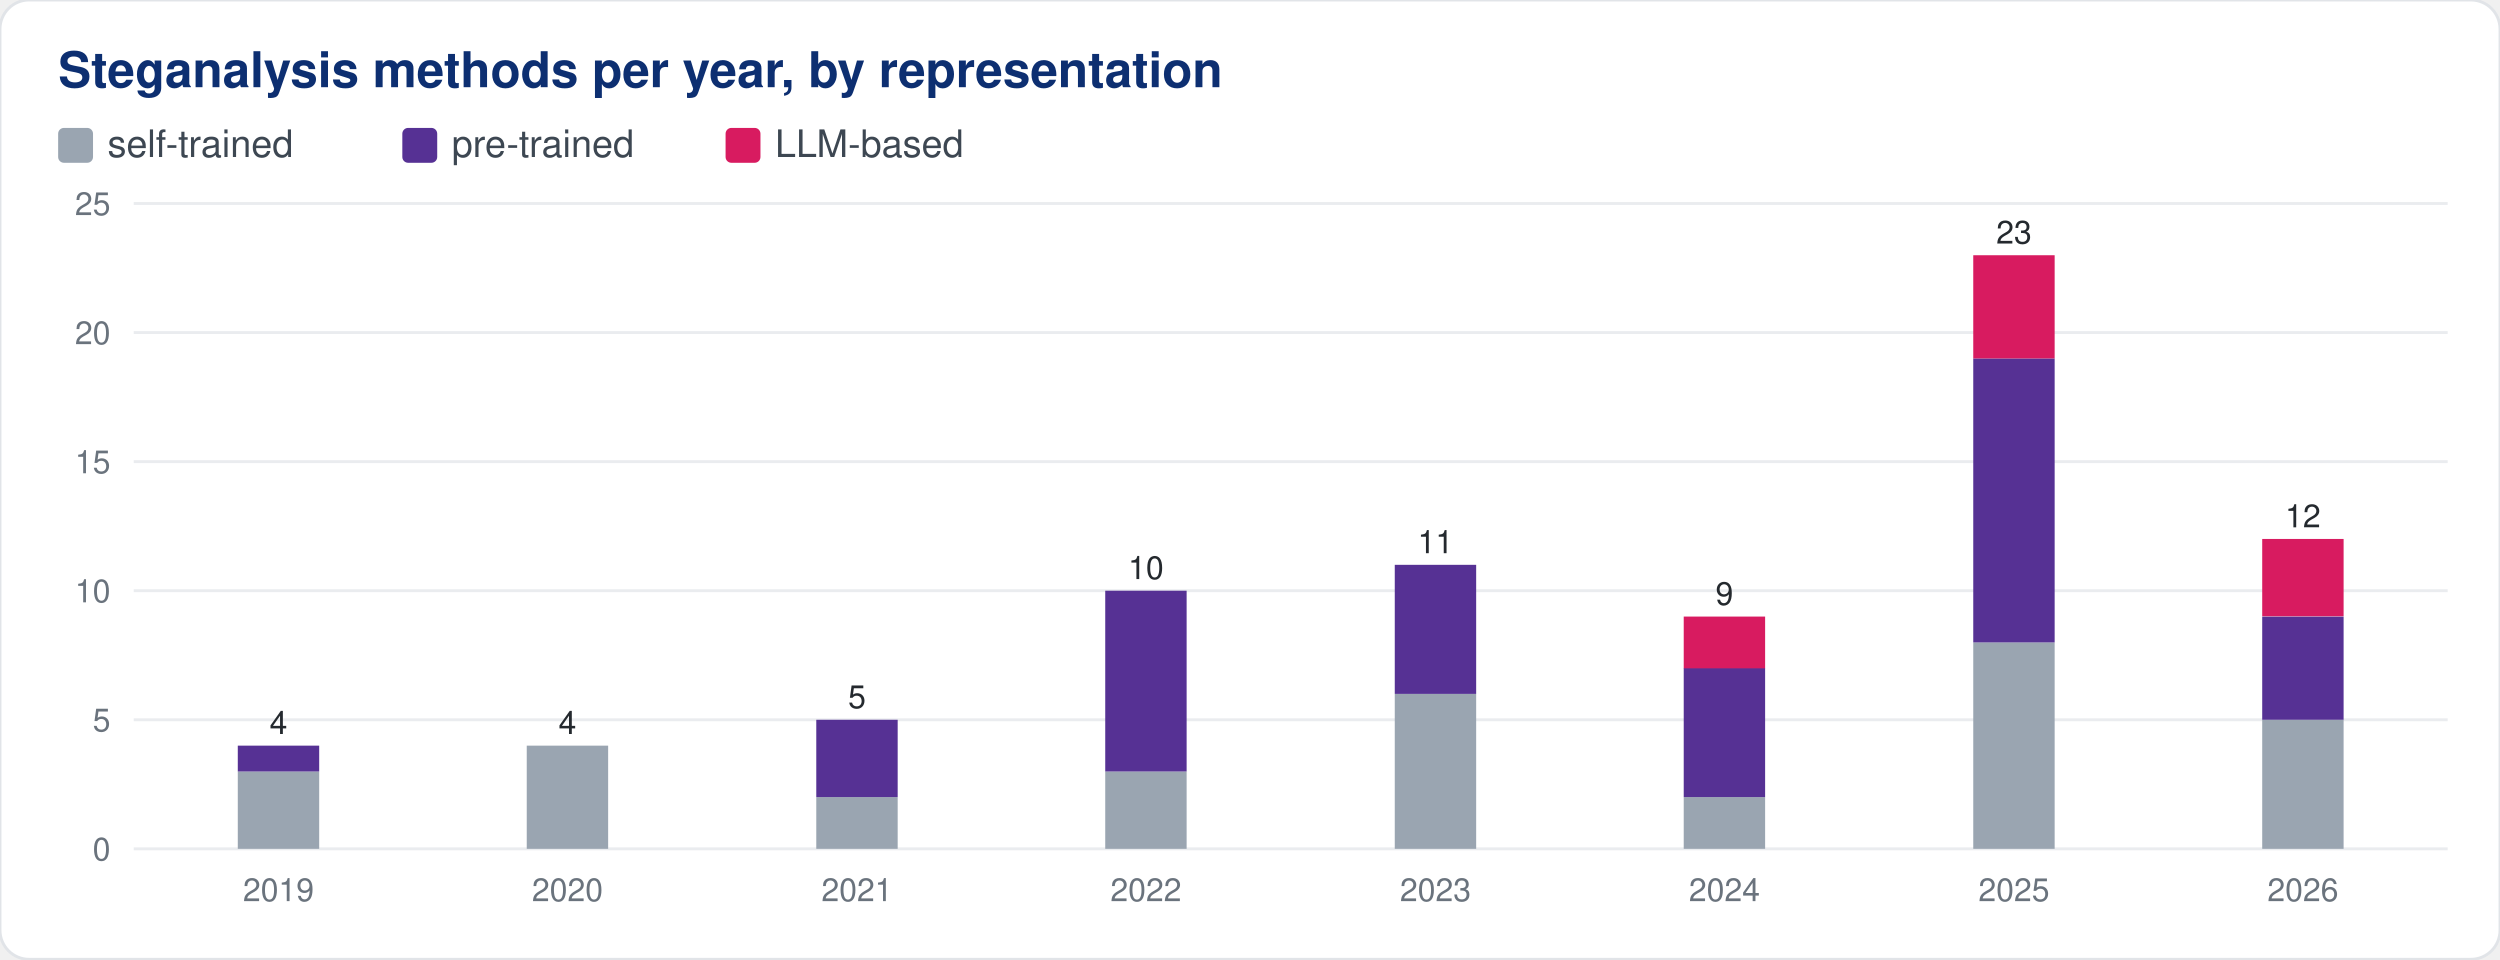
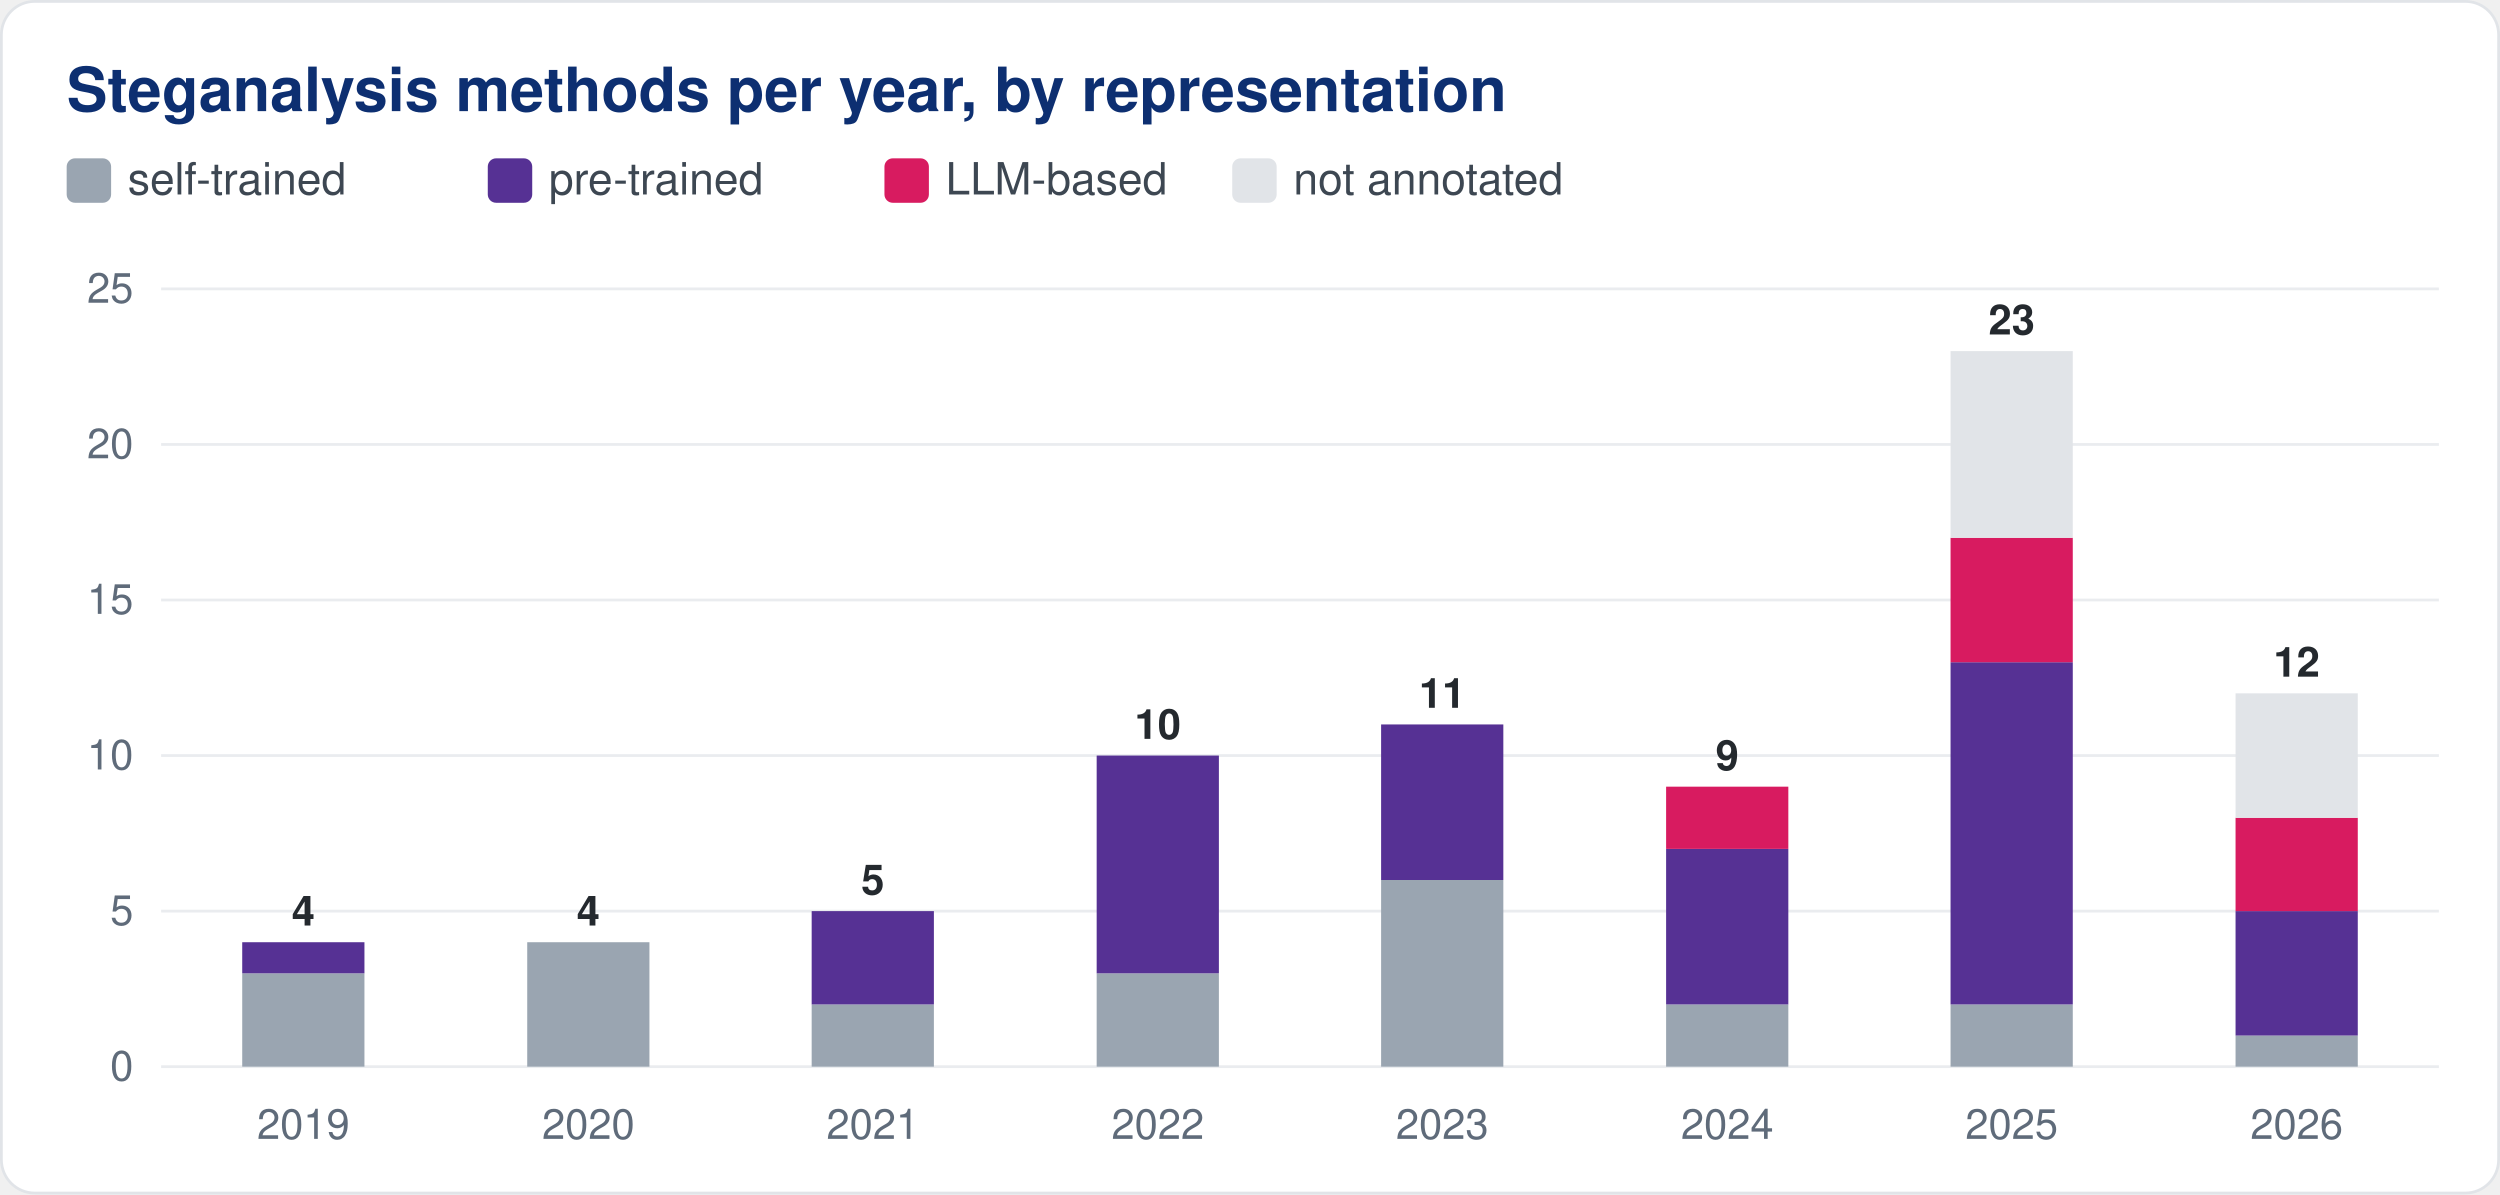
- <svg xmlns="http://www.w3.org/2000/svg" width="860" height="330" viewBox="0 0 860 330" font-family="-apple-system, BlinkMacSystemFont, 'Segoe UI', Helvetica, Arial, sans-serif">
-   <rect width="860" height="330" rx="10" fill="#ffffff" stroke="#e1e4e8" />
-   <text x="20" y="30" font-size="17" font-weight="600" fill="#0D2F71">Steganalysis methods per year, by representation</text>
-   <rect x="20" y="44" width="12" height="12" rx="2" fill="#9AA5B1" />
-   <text x="37" y="54" font-size="13" fill="#3d4752">self-trained</text>
-   <rect x="138.4" y="44" width="12" height="12" rx="2" fill="#563194" />
-   <text x="155.4" y="54" font-size="13" fill="#3d4752">pre-trained</text>
-   <rect x="249.6" y="44" width="12" height="12" rx="2" fill="#D81B60" />
-   <text x="266.6" y="54" font-size="13" fill="#3d4752">LLM-based</text>
-   <line x1="46" x2="842" y1="292.0" y2="292.0" stroke="#eaecef" />
-   <text x="38" y="296.0" font-size="11" fill="#6a737d" text-anchor="end">0</text>
-   <line x1="46" x2="842" y1="247.6" y2="247.6" stroke="#eaecef" />
-   <text x="38" y="251.6" font-size="11" fill="#6a737d" text-anchor="end">5</text>
-   <line x1="46" x2="842" y1="203.2" y2="203.2" stroke="#eaecef" />
-   <text x="38" y="207.2" font-size="11" fill="#6a737d" text-anchor="end">10</text>
-   <line x1="46" x2="842" y1="158.8" y2="158.8" stroke="#eaecef" />
-   <text x="38" y="162.8" font-size="11" fill="#6a737d" text-anchor="end">15</text>
-   <line x1="46" x2="842" y1="114.4" y2="114.4" stroke="#eaecef" />
-   <text x="38" y="118.4" font-size="11" fill="#6a737d" text-anchor="end">20</text>
-   <line x1="46" x2="842" y1="70.0" y2="70.0" stroke="#eaecef" />
-   <text x="38" y="74.0" font-size="11" fill="#6a737d" text-anchor="end">25</text>
-   <rect x="81.8" y="265.4" width="28.0" height="26.6" fill="#9AA5B1" />
-   <rect x="81.8" y="256.5" width="28.0" height="8.9" fill="#563194" />
-   <text x="95.8" y="252.5" font-size="11" fill="#24292e" text-anchor="middle">4</text>
-   <text x="95.8" y="310" font-size="11" fill="#6a737d" text-anchor="middle">2019</text>
-   <rect x="181.2" y="256.5" width="28.0" height="35.5" fill="#9AA5B1" />
-   <text x="195.2" y="252.5" font-size="11" fill="#24292e" text-anchor="middle">4</text>
-   <text x="195.2" y="310" font-size="11" fill="#6a737d" text-anchor="middle">2020</text>
-   <rect x="280.8" y="274.2" width="28.0" height="17.8" fill="#9AA5B1" />
-   <rect x="280.8" y="247.6" width="28.0" height="26.6" fill="#563194" />
-   <text x="294.8" y="243.6" font-size="11" fill="#24292e" text-anchor="middle">5</text>
-   <text x="294.8" y="310" font-size="11" fill="#6a737d" text-anchor="middle">2021</text>
-   <rect x="380.2" y="265.4" width="28.0" height="26.6" fill="#9AA5B1" />
-   <rect x="380.2" y="203.2" width="28.0" height="62.2" fill="#563194" />
-   <text x="394.2" y="199.2" font-size="11" fill="#24292e" text-anchor="middle">10</text>
-   <text x="394.2" y="310" font-size="11" fill="#6a737d" text-anchor="middle">2022</text>
-   <rect x="479.8" y="238.7" width="28.0" height="53.3" fill="#9AA5B1" />
-   <rect x="479.8" y="194.3" width="28.0" height="44.4" fill="#563194" />
-   <text x="493.8" y="190.3" font-size="11" fill="#24292e" text-anchor="middle">11</text>
-   <text x="493.8" y="310" font-size="11" fill="#6a737d" text-anchor="middle">2023</text>
-   <rect x="579.2" y="274.2" width="28.0" height="17.8" fill="#9AA5B1" />
-   <rect x="579.2" y="229.8" width="28.0" height="44.4" fill="#563194" />
-   <rect x="579.2" y="212.1" width="28.0" height="17.8" fill="#D81B60" />
-   <text x="593.2" y="208.1" font-size="11" fill="#24292e" text-anchor="middle">9</text>
-   <text x="593.2" y="310" font-size="11" fill="#6a737d" text-anchor="middle">2024</text>
-   <rect x="678.8" y="221.0" width="28.0" height="71.0" fill="#9AA5B1" />
-   <rect x="678.8" y="123.3" width="28.0" height="97.7" fill="#563194" />
-   <rect x="678.8" y="87.8" width="28.0" height="35.5" fill="#D81B60" />
-   <text x="692.8" y="83.8" font-size="11" fill="#24292e" text-anchor="middle">23</text>
-   <text x="692.8" y="310" font-size="11" fill="#6a737d" text-anchor="middle">2025</text>
-   <rect x="778.2" y="247.6" width="28.0" height="44.4" fill="#9AA5B1" />
-   <rect x="778.2" y="212.1" width="28.0" height="35.5" fill="#563194" />
-   <rect x="778.2" y="185.4" width="28.0" height="26.6" fill="#D81B60" />
-   <text x="792.2" y="181.4" font-size="11" fill="#24292e" text-anchor="middle">12</text>
-   <text x="792.2" y="310" font-size="11" fill="#6a737d" text-anchor="middle">2026</text>
+ <svg xmlns="http://www.w3.org/2000/svg" width="900" height="430" viewBox="0 0 900 430" font-family="-apple-system, BlinkMacSystemFont, 'Segoe UI', Helvetica, Arial, sans-serif">
+   <rect x="0.5" y="0.5" width="899" height="429" rx="12" fill="#ffffff" stroke="#e1e4e8" />
+   <text x="24" y="40" font-size="22" font-weight="700" fill="#0D2F71">Steganalysis methods per year, by representation</text>
+   <rect x="24" y="57" width="16" height="16" rx="3" fill="#9AA5B1" />
+   <text x="46" y="70" font-size="16" fill="#3d4752">self-trained</text>
+   <rect x="175.6" y="57" width="16" height="16" rx="3" fill="#563194" />
+   <text x="197.6" y="70" font-size="16" fill="#3d4752">pre-trained</text>
+   <rect x="318.4" y="57" width="16" height="16" rx="3" fill="#D81B60" />
+   <text x="340.4" y="70" font-size="16" fill="#3d4752">LLM-based</text>
+   <rect x="443.6" y="57" width="16" height="16" rx="3" fill="#E1E4E8" />
+   <text x="465.6" y="70" font-size="16" fill="#3d4752">not annotated</text>
+   <line x1="58" x2="878" y1="384.0" y2="384.0" stroke="#eaecef" />
+   <text x="48" y="389.0" font-size="15" fill="#5f6b7a" text-anchor="end">0</text>
+   <line x1="58" x2="878" y1="328.0" y2="328.0" stroke="#eaecef" />
+   <text x="48" y="333.0" font-size="15" fill="#5f6b7a" text-anchor="end">5</text>
+   <line x1="58" x2="878" y1="272.0" y2="272.0" stroke="#eaecef" />
+   <text x="48" y="277.0" font-size="15" fill="#5f6b7a" text-anchor="end">10</text>
+   <line x1="58" x2="878" y1="216.0" y2="216.0" stroke="#eaecef" />
+   <text x="48" y="221.0" font-size="15" fill="#5f6b7a" text-anchor="end">15</text>
+   <line x1="58" x2="878" y1="160.0" y2="160.0" stroke="#eaecef" />
+   <text x="48" y="165.0" font-size="15" fill="#5f6b7a" text-anchor="end">20</text>
+   <line x1="58" x2="878" y1="104.0" y2="104.0" stroke="#eaecef" />
+   <text x="48" y="109.0" font-size="15" fill="#5f6b7a" text-anchor="end">25</text>
+   <rect x="87.2" y="350.4" width="44.0" height="33.6" fill="#9AA5B1" />
+   <rect x="87.2" y="339.2" width="44.0" height="11.2" fill="#563194" />
+   <text x="109.2" y="333.2" font-size="15" font-weight="600" fill="#24292e" text-anchor="middle">4</text>
+   <text x="109.2" y="410" font-size="15" fill="#5f6b7a" text-anchor="middle">2019</text>
+   <rect x="189.8" y="339.2" width="44.0" height="44.8" fill="#9AA5B1" />
+   <text x="211.8" y="333.2" font-size="15" font-weight="600" fill="#24292e" text-anchor="middle">4</text>
+   <text x="211.8" y="410" font-size="15" fill="#5f6b7a" text-anchor="middle">2020</text>
+   <rect x="292.2" y="361.6" width="44.0" height="22.4" fill="#9AA5B1" />
+   <rect x="292.2" y="328.0" width="44.0" height="33.6" fill="#563194" />
+   <text x="314.2" y="322.0" font-size="15" font-weight="600" fill="#24292e" text-anchor="middle">5</text>
+   <text x="314.2" y="410" font-size="15" fill="#5f6b7a" text-anchor="middle">2021</text>
+   <rect x="394.8" y="350.4" width="44.0" height="33.6" fill="#9AA5B1" />
+   <rect x="394.8" y="272.0" width="44.0" height="78.4" fill="#563194" />
+   <text x="416.8" y="266.0" font-size="15" font-weight="600" fill="#24292e" text-anchor="middle">10</text>
+   <text x="416.8" y="410" font-size="15" fill="#5f6b7a" text-anchor="middle">2022</text>
+   <rect x="497.2" y="316.8" width="44.0" height="67.2" fill="#9AA5B1" />
+   <rect x="497.2" y="260.8" width="44.0" height="56.0" fill="#563194" />
+   <text x="519.2" y="254.8" font-size="15" font-weight="600" fill="#24292e" text-anchor="middle">11</text>
+   <text x="519.2" y="410" font-size="15" fill="#5f6b7a" text-anchor="middle">2023</text>
+   <rect x="599.8" y="361.6" width="44.0" height="22.4" fill="#9AA5B1" />
+   <rect x="599.8" y="305.6" width="44.0" height="56.0" fill="#563194" />
+   <rect x="599.8" y="283.2" width="44.0" height="22.4" fill="#D81B60" />
+   <text x="621.8" y="277.2" font-size="15" font-weight="600" fill="#24292e" text-anchor="middle">9</text>
+   <text x="621.8" y="410" font-size="15" fill="#5f6b7a" text-anchor="middle">2024</text>
+   <rect x="702.2" y="361.6" width="44.0" height="22.4" fill="#9AA5B1" />
+   <rect x="702.2" y="238.4" width="44.0" height="123.2" fill="#563194" />
+   <rect x="702.2" y="193.6" width="44.0" height="44.8" fill="#D81B60" />
+   <rect x="702.2" y="126.4" width="44.0" height="67.2" fill="#E1E4E8" />
+   <text x="724.2" y="120.4" font-size="15" font-weight="600" fill="#24292e" text-anchor="middle">23</text>
+   <text x="724.2" y="410" font-size="15" fill="#5f6b7a" text-anchor="middle">2025</text>
+   <rect x="804.8" y="372.8" width="44.0" height="11.2" fill="#9AA5B1" />
+   <rect x="804.8" y="328.0" width="44.0" height="44.8" fill="#563194" />
+   <rect x="804.8" y="294.4" width="44.0" height="33.6" fill="#D81B60" />
+   <rect x="804.8" y="249.6" width="44.0" height="44.8" fill="#E1E4E8" />
+   <text x="826.8" y="243.6" font-size="15" font-weight="600" fill="#24292e" text-anchor="middle">12</text>
+   <text x="826.8" y="410" font-size="15" fill="#5f6b7a" text-anchor="middle">2026</text>
</svg>
